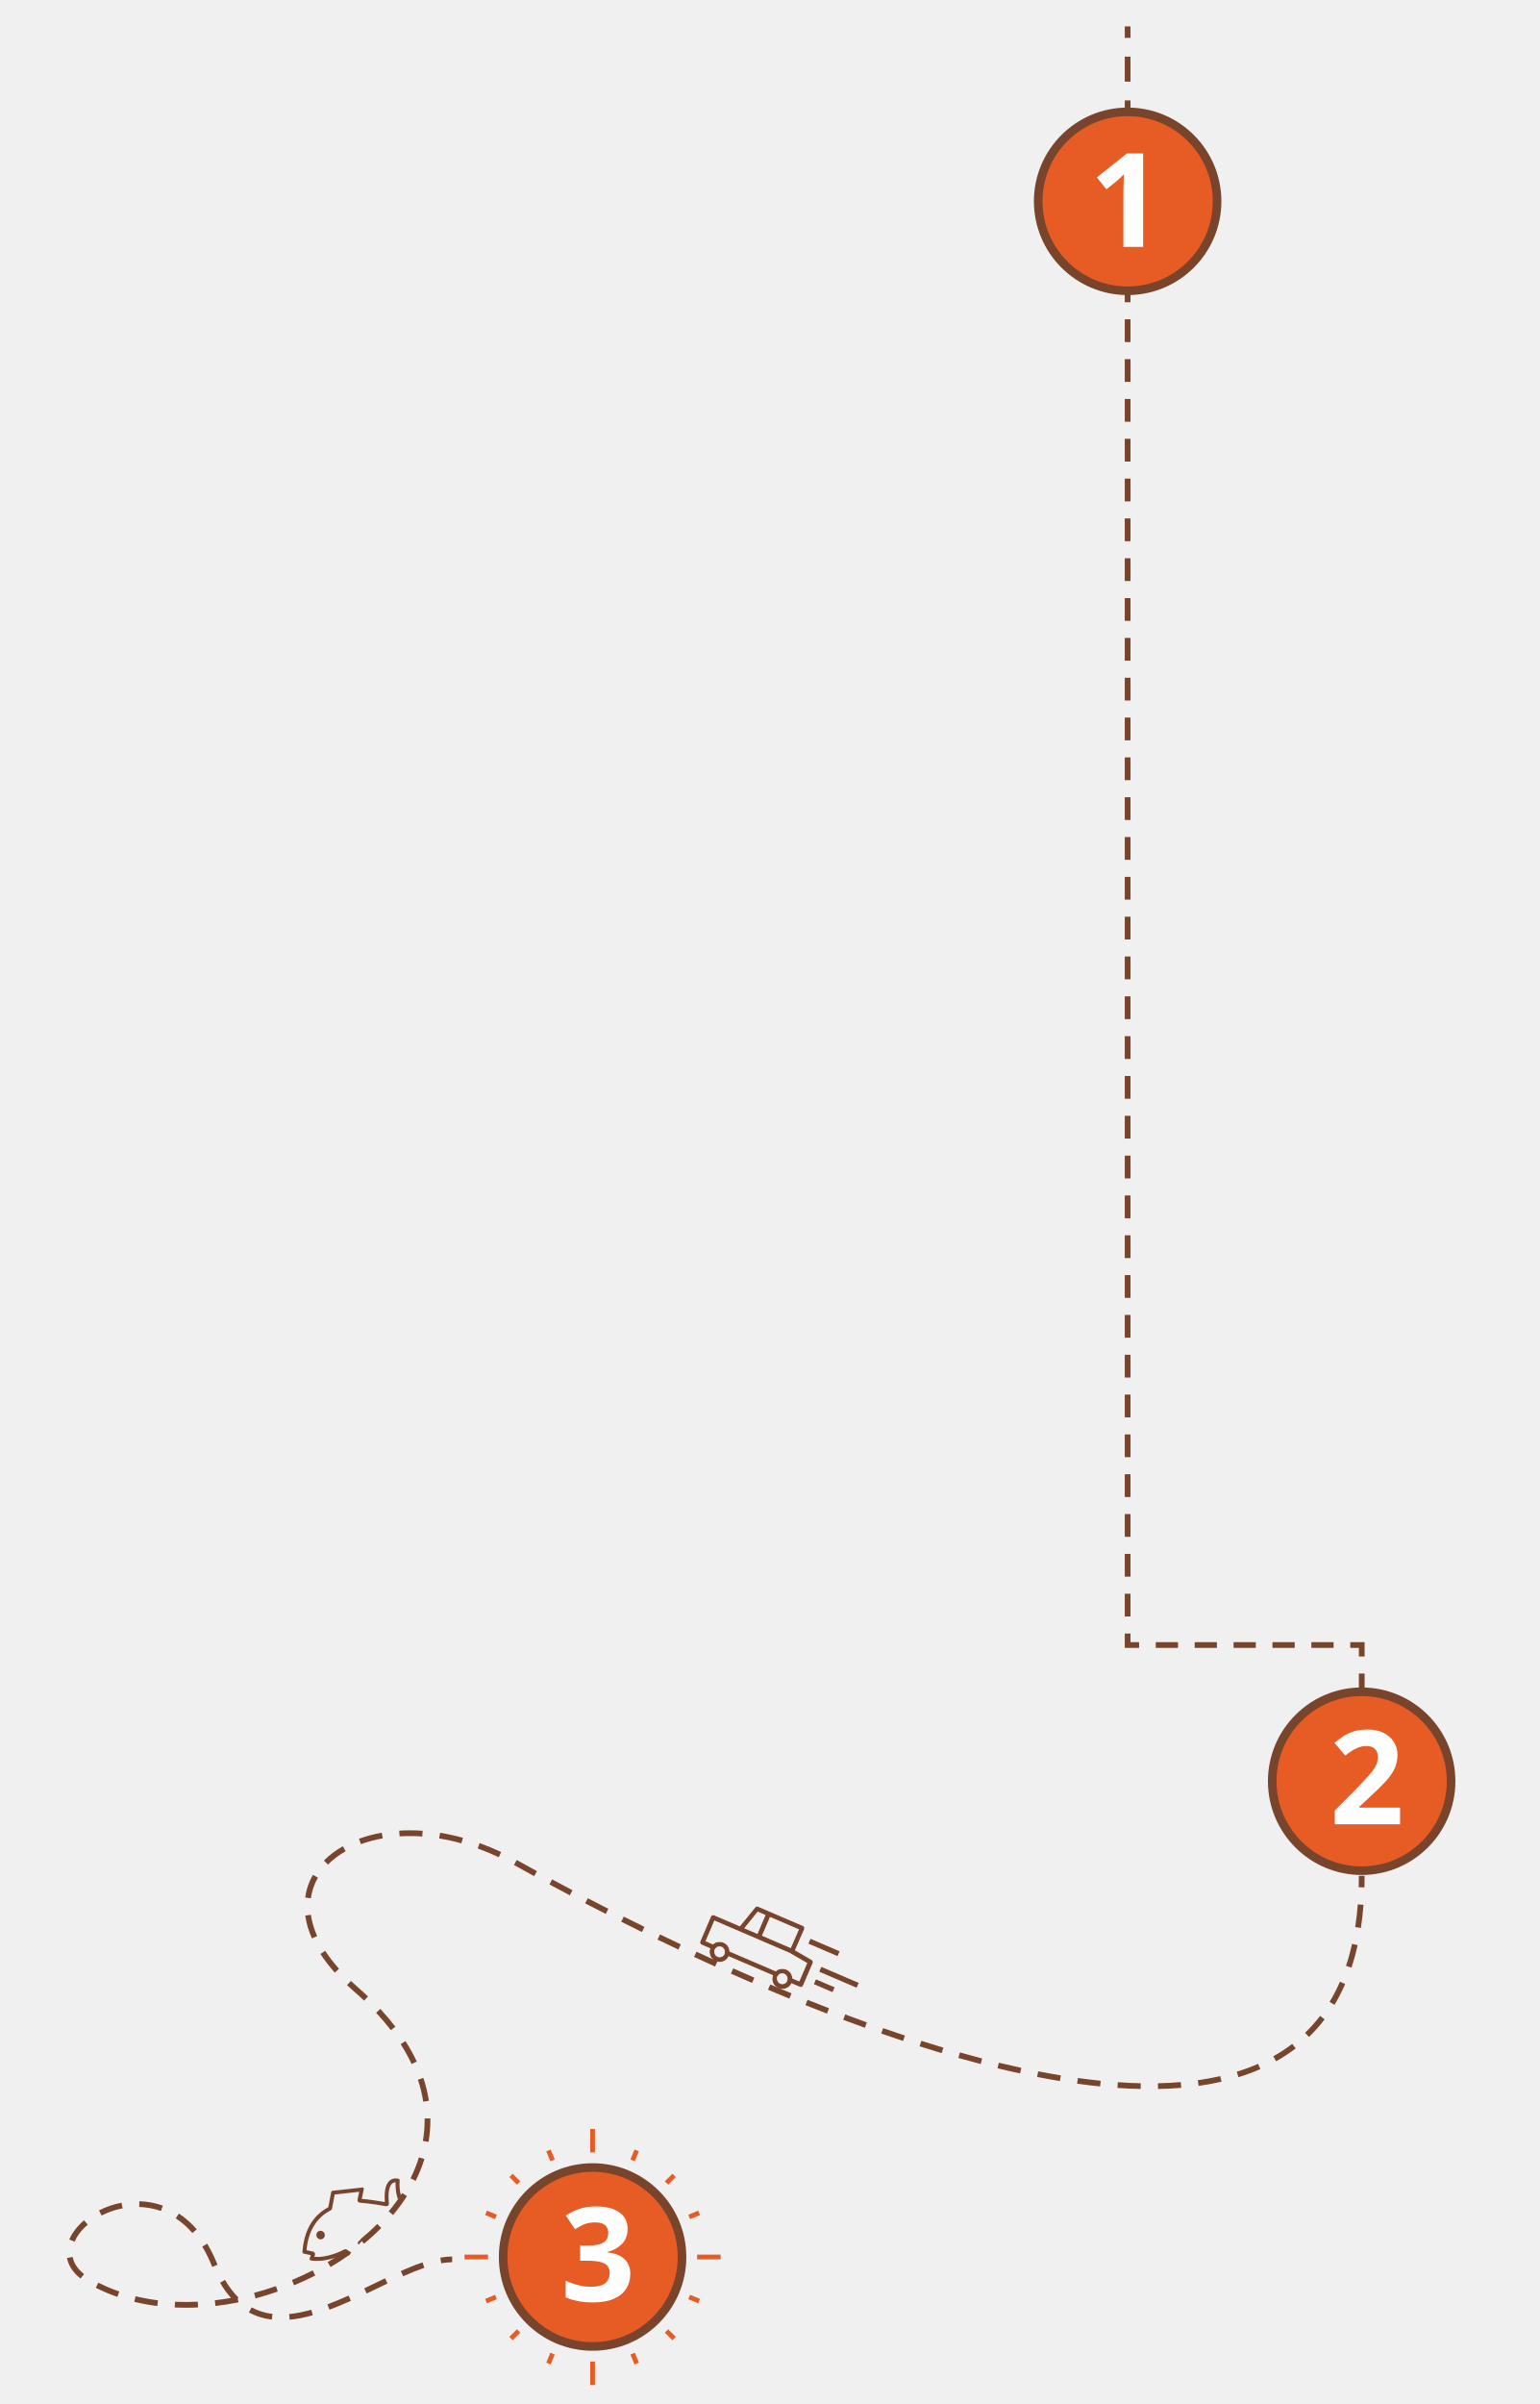
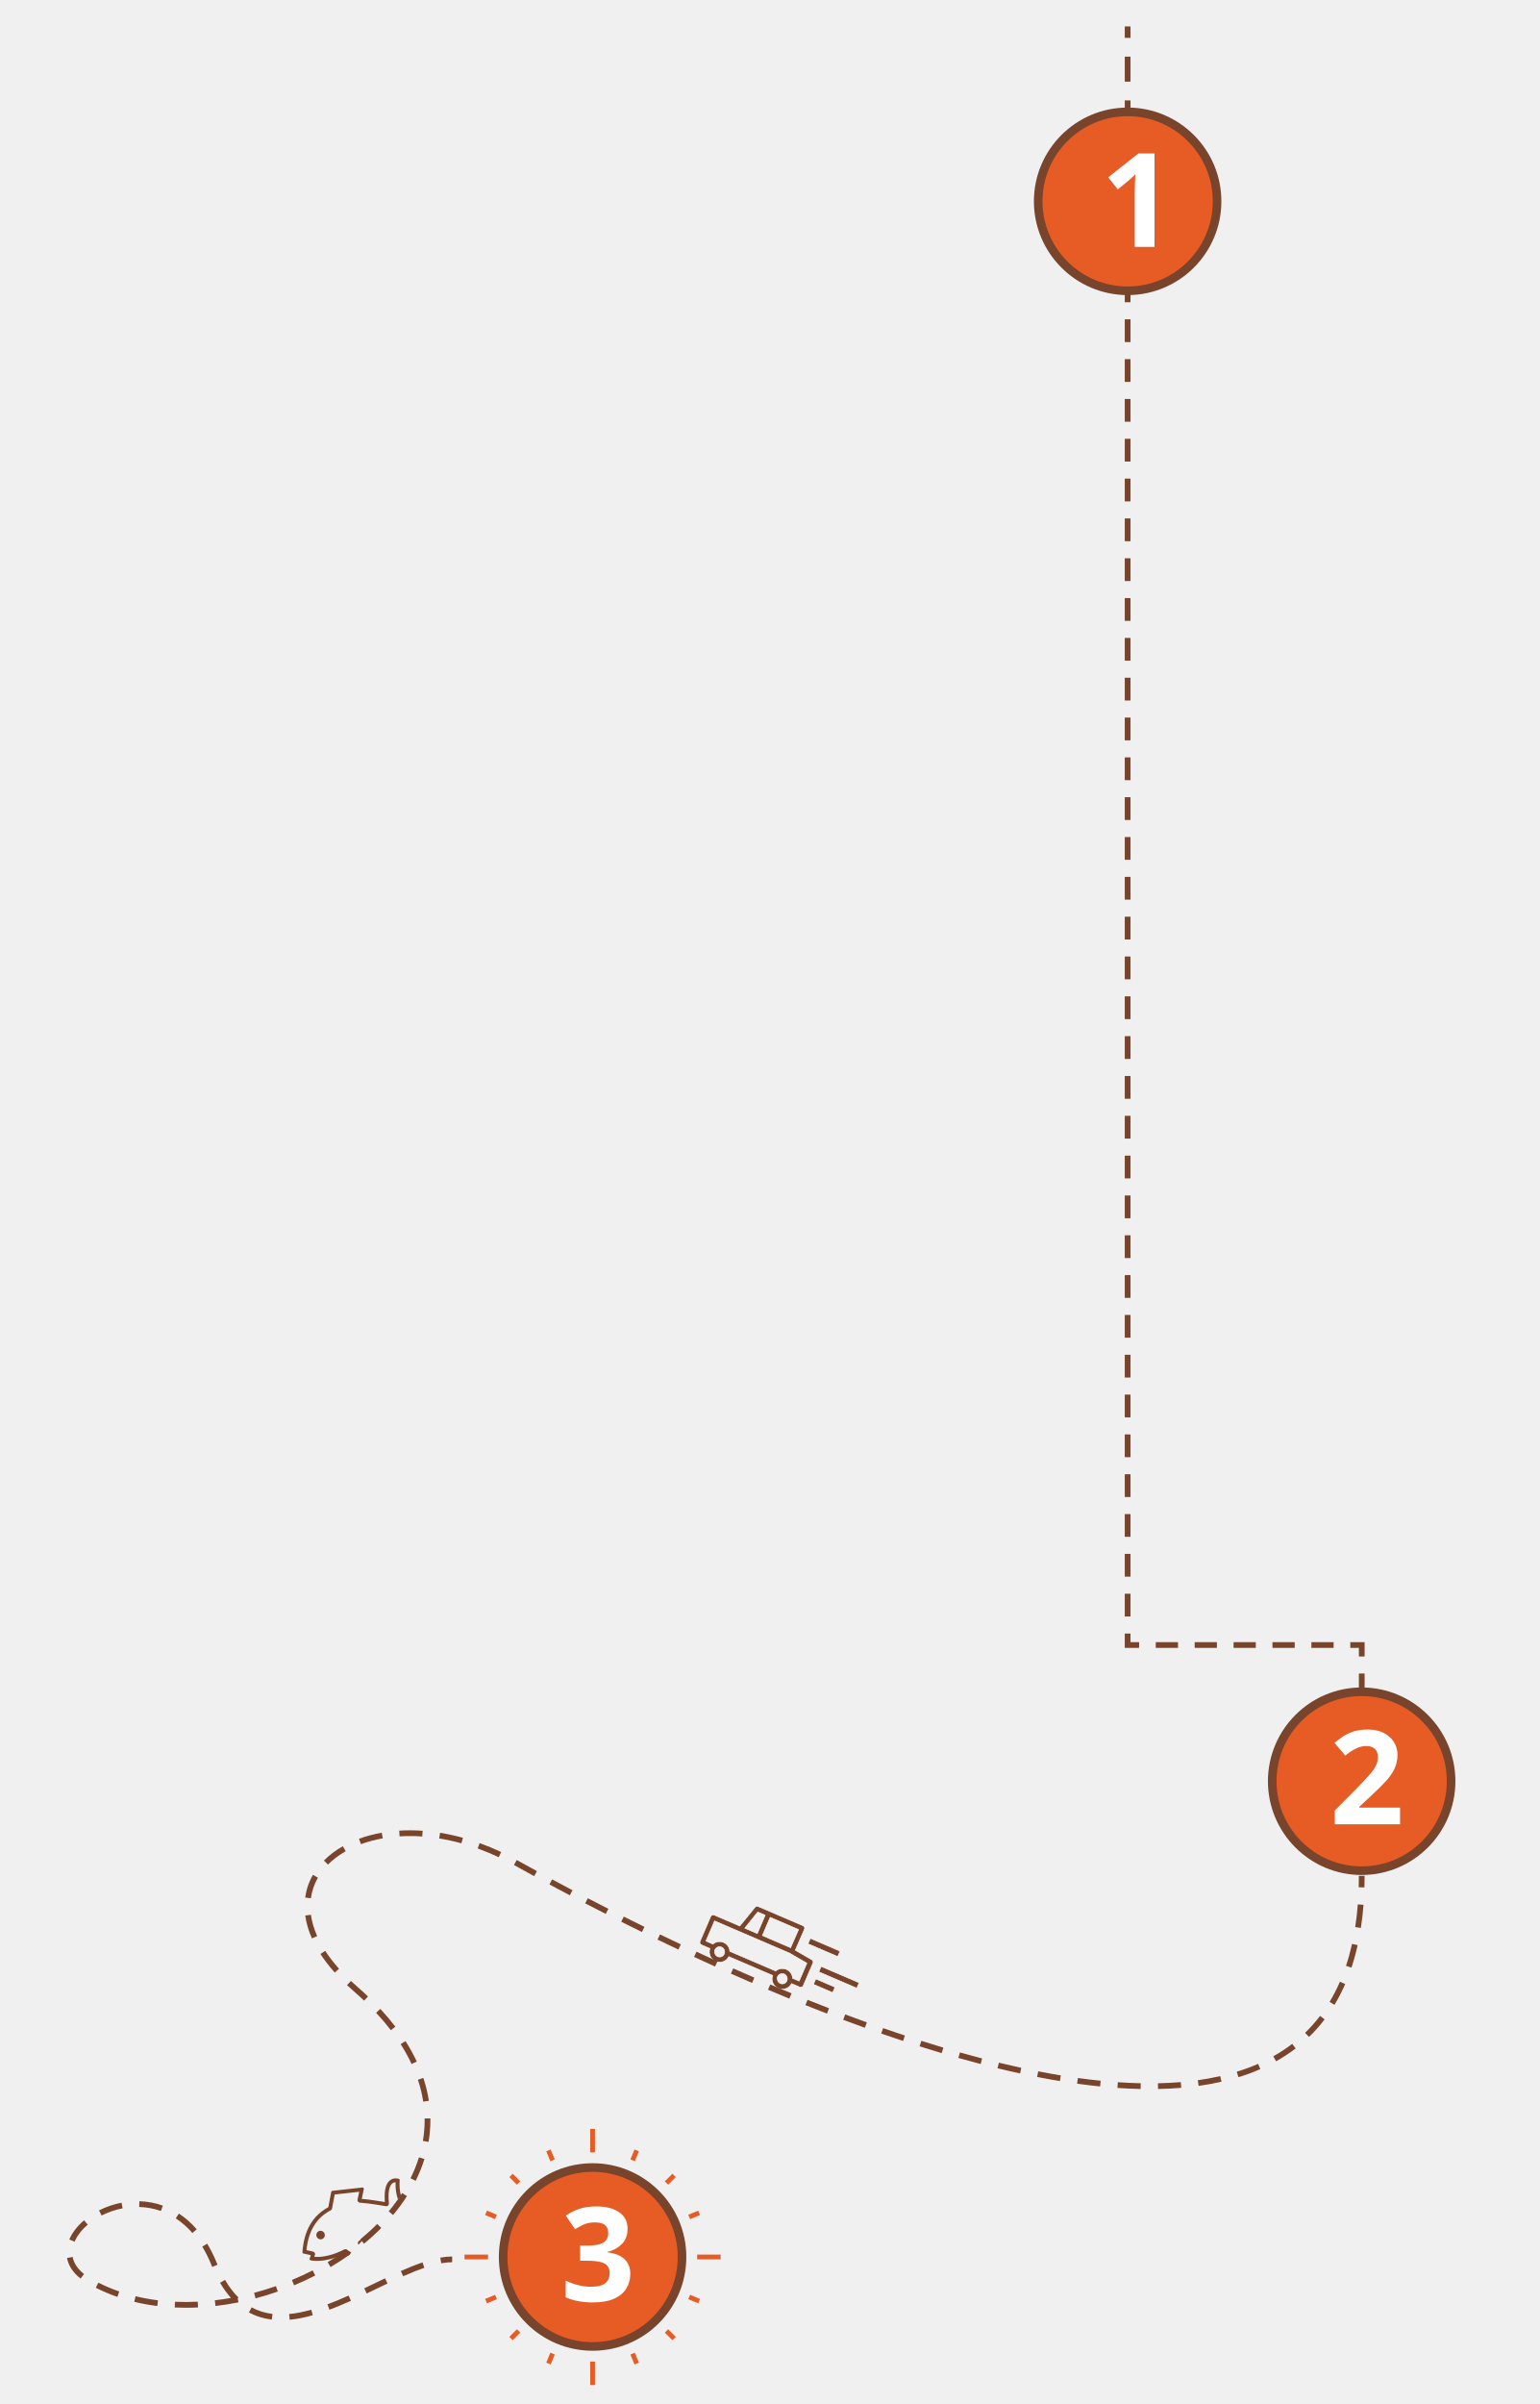
<svg xmlns="http://www.w3.org/2000/svg" version="1.1" id="Layer_1" x="0px" y="0px" width="271.233px" height="423.288px" viewBox="0 0 271.233 423.288" enable-background="new 0 0 271.233 423.288" xml:space="preserve">
  <defs id="defs133">
    <clipPath clipPathUnits="userSpaceOnUse" id="clipPath3407">
      <path d="m 123.386,217.231 c 0.407,-0.312 4.277,-10.663 4.277,-10.663 l 0,0 c 4.908,3.869 17.569,18.418 18.504,20.009 l 0,0 c 0.935,1.592 -1.635,6.889 -1.635,6.889 l 0,0 -10.087,0.49 c -0.701,0.511 -1.576,0.743 -2.546,0.743 l 0,0 c -6.554,0 -17.465,-10.59 -8.513,-17.468" id="path3409" />
    </clipPath>
    <clipPath clipPathUnits="userSpaceOnUse" id="clipPath3423">
      <path d="M 0,792 612,792 612,0 0,0 0,792 Z" id="path3425" />
    </clipPath>
    <clipPath clipPathUnits="userSpaceOnUse" id="clipPath3505">
      <path d="M 0,792 612,792 612,0 0,0 0,792 Z" id="path3507" />
    </clipPath>
    <clipPath clipPathUnits="userSpaceOnUse" id="clipPath3533">
      <path d="M 0,792 612,792 612,0 0,0 0,792 Z" id="path3535" />
    </clipPath>
    <clipPath clipPathUnits="userSpaceOnUse" id="clipPath3407-4">
      <path d="m 123.386,217.231 c 0.407,-0.312 4.277,-10.663 4.277,-10.663 l 0,0 c 4.908,3.869 17.569,18.418 18.504,20.009 l 0,0 c 0.935,1.592 -1.635,6.889 -1.635,6.889 l 0,0 -10.087,0.49 c -0.701,0.511 -1.576,0.743 -2.546,0.743 l 0,0 c -6.554,0 -17.465,-10.59 -8.513,-17.468" id="path3409-5" />
    </clipPath>
    <clipPath clipPathUnits="userSpaceOnUse" id="clipPath3423-4">
      <path d="M 0,792 612,792 612,0 0,0 0,792 Z" id="path3425-3" />
    </clipPath>
    <clipPath clipPathUnits="userSpaceOnUse" id="clipPath3505-0">
      <path d="M 0,792 612,792 612,0 0,0 0,792 Z" id="path3507-6" />
    </clipPath>
    <clipPath clipPathUnits="userSpaceOnUse" id="clipPath3533-4">
      <path d="M 0,792 612,792 612,0 0,0 0,792 Z" id="path3535-7" />
    </clipPath>
  </defs>
  <g id="g3965" transform="matrix(0.8075097,0,0,0.8075097,118.1393,277.4787)">
    <g id="g3403" transform="matrix(1.25,0,0,-1.25,-240.499,416.9552)">
      <g clip-path="url(#clipPath3407-4)" id="g3405">
        <g transform="translate(130.9361,219.2369)" id="g3411">
          <path id="path3413" style="fill:#78442c;fill-opacity:1;fill-rule:nonzero;stroke:none" d="M 0,0 C 0.354,0.196 0.808,0.06 1.008,-0.301 1.209,-0.666 1.082,-1.118 0.727,-1.314 0.37,-1.511 -0.08,-1.375 -0.281,-1.013 -0.48,-0.653 -0.356,-0.197 0,0" />
        </g>
        <g transform="translate(128.8433,215.949)" id="g3415">
          <path id="path3417" style="fill:#78442c;fill-opacity:1;fill-rule:nonzero;stroke:none" d="m 0,0 c 0.303,3.229 1.654,5.529 4.022,6.838 l 0.202,0.109 c 0.11,0.057 0.209,0.179 0.232,0.314 L 4.912,9.707 9.198,10.184 8.905,8.819 C 8.876,8.694 8.907,8.559 8.985,8.458 9.064,8.353 9.182,8.29 9.315,8.281 c 1.731,-0.105 4.513,-0.61 4.54,-0.613 0.14,-0.027 0.282,0.016 0.384,0.109 0.103,0.095 0.155,0.235 0.141,0.375 -0.272,2.61 0.333,3.36 0.719,3.573 0.153,0.085 0.313,0.11 0.446,0.113 C 15.423,8.643 16.996,6.625 17.846,5.774 17.308,5.558 16.815,5.514 16.373,5.645 15.584,5.879 15.19,6.607 15.186,6.617 15.115,6.75 14.978,6.841 14.828,6.853 14.676,6.866 14.527,6.799 14.436,6.68 12.893,4.637 11.163,2.981 9.15,1.614 9.042,1.538 8.969,1.416 8.957,1.282 8.946,1.149 8.995,1.015 9.093,0.922 L 10.655,-0.581 10.653,-0.584 9.682,-1.624 7.025,0.091 C 6.892,0.177 6.723,0.187 6.581,0.116 L 6.475,0.064 C 6.359,0.004 6.234,-0.057 6.124,-0.109 3.863,-1.178 2.152,-1.231 1.36,-1.174 l 0.113,0.339 c 0.04,0.12 0.029,0.25 -0.034,0.361 -0.062,0.112 -0.168,0.188 -0.291,0.217 L 0,0 Z m -0.709,-0.342 c -0.007,-0.119 0.071,-0.224 0.186,-0.25 L 0.747,-0.873 0.546,-1.469 C 0.525,-1.536 0.53,-1.605 0.561,-1.662 0.594,-1.721 0.646,-1.761 0.712,-1.778 0.806,-1.801 3.051,-2.327 6.416,-0.734 l 0.082,0.039 c 0.054,0.025 0.111,0.051 0.167,0.079 l 0.107,0.055 2.849,-1.84 c 0.078,-0.047 0.171,-0.05 0.248,-0.007 l 0.023,0.013 c 0.013,0.009 0.025,0.02 0.036,0.032 l 1.526,1.63 c 0.089,0.096 0.085,0.242 -0.01,0.332 l -1.67,1.608 0.205,0.146 c 1.713,1.223 3.273,2.716 4.637,4.436 l 0.154,0.196 0.165,-0.187 c 0.243,-0.272 0.653,-0.635 1.23,-0.81 0.746,-0.226 1.571,-0.093 2.449,0.393 l 0.14,0.08 c 0.067,0.039 0.11,0.11 0.115,0.189 0.004,0.081 -0.031,0.158 -0.095,0.205 -0.117,0.088 -2.862,2.211 -2.52,6.341 0.01,0.105 -0.054,0.204 -0.153,0.238 -0.165,0.054 -0.748,0.207 -1.331,-0.115 -0.863,-0.477 -1.238,-1.711 -1.116,-3.666 l 0.017,-0.262 -0.26,0.044 C 12.431,8.6 11.021,8.819 9.869,8.921 L 9.634,8.943 10,10.641 c 0.016,0.073 -0.005,0.153 -0.055,0.208 -0.052,0.057 -0.128,0.085 -0.204,0.077 L 4.51,10.346 C 4.408,10.336 4.325,10.256 4.306,10.152 L 3.829,7.589 3.78,7.477 3.694,7.429 C 1.018,5.95 -0.464,3.334 -0.709,-0.342" />
        </g>
      </g>
    </g>
    <g id="g3419" transform="matrix(1.25,0,0,-1.25,-240.499,416.9552)">
      <g clip-path="url(#clipPath3423-4)" id="g3421">
        <g transform="translate(194.3657,214.7571)" id="g3427">
          <path id="path3429" style="fill:#e75c24;fill-opacity:1;fill-rule:nonzero;stroke:none" d="m 0,0 c 0,-8.619 -6.987,-15.606 -15.606,-15.606 -8.619,0 -15.605,6.987 -15.605,15.606 0,8.619 6.986,15.606 15.605,15.606 C -6.987,15.606 0,8.619 0,0" />
        </g>
        <path id="path3431" style="fill:#78442c;fill-opacity:1;fill-rule:nonzero;stroke:none" d="m 272.625,555.738 -1,0 0,2 1,0 0,-2 z" />
        <path id="path3433" style="fill:#78442c;fill-opacity:1;fill-rule:nonzero;stroke:none" d="m 272.625,548.791 -1,0 0,3.97 1,0 0,-3.97 z m 0,-6.947 -1,0 0,3.97 1,0 0,-3.97 z m 0,-6.947 -1,0 0,3.97 1,0 0,-3.97 z m 0,-6.947 -1,0 0,3.97 1,0 0,-3.97 z m 0,-6.948 -1,0 0,3.97 1,0 0,-3.97 z m 0,-6.946 -1,0 0,3.97 1,0 0,-3.97 z m 0,-6.948 -1,0 0,3.97 1,0 0,-3.97 z m 0,-6.947 -1,0 0,3.97 1,0 0,-3.97 z m 0,-6.947 -1,0 0,3.97 1,0 0,-3.97 z m 0,-6.947 -1,0 0,3.97 1,0 0,-3.97 z m 0,-6.947 -1,0 0,3.97 1,0 0,-3.97 z m 0,-6.947 -1,0 0,3.97 1,0 0,-3.97 z m 0,-6.947 -1,0 0,3.97 1,0 0,-3.97 z m 0,-6.947 -1,0 0,3.97 1,0 0,-3.97 z m 0,-6.947 -1,0 0,3.97 1,0 0,-3.97 z m 0,-6.948 -1,0 0,3.97 1,0 0,-3.97 z m 0,-6.946 -1,0 0,3.97 1,0 0,-3.97 z m 0,-6.948 -1,0 0,3.97 1,0 0,-3.97 z m 0,-6.947 -1,0 0,3.97 1,0 0,-3.97 z m 0,-6.947 -1,0 0,3.97 1,0 0,-3.97 z m 0,-6.947 -1,0 0,3.97 1,0 0,-3.97 z m 0,-6.947 -1,0 0,3.97 1,0 0,-3.97 z m 0,-6.947 -1,0 0,3.97 1,0 0,-3.97 z m 0,-6.947 -1,0 0,3.97 1,0 0,-3.97 z m 0,-6.947 -1,0 0,3.97 1,0 0,-3.97 z m 0,-6.948 -1,0 0,3.97 1,0 0,-3.97 z m 0,-6.946 -1,0 0,3.97 1,0 0,-3.97 z m 0,-6.947 -1,0 0,3.97 1,0 0,-3.97 z m 0,-6.948 -1,0 0,3.97 1,0 0,-3.97 z m 0,-6.947 -1,0 0,3.97 1,0 0,-3.97 z m 0,-6.947 -1,0 0,3.97 1,0 0,-3.97 z m 0,-6.946 -1,0 0,3.97 1,0 0,-3.97 z m 0,-6.948 -1,0 0,3.97 1,0 0,-3.97 z" />
        <g transform="translate(274.1245,321.0068)" id="g3435">
          <path id="path3437" style="fill:#78442c;fill-opacity:1;fill-rule:nonzero;stroke:none" d="m 0,0 -2.5,0 0,2.5 1,0 L -1.5,1 0,1 0,0 Z" />
        </g>
        <path id="path3439" style="fill:#78442c;fill-opacity:1;fill-rule:nonzero;stroke:none" d="m 280.913,321.007 -3.879,0 0,1 3.879,0 0,-1 z m 6.788,0 -3.879,0 0,1 3.879,0 0,-1 z m 6.787,0 -3.879,0 0,1 3.879,0 0,-1 z m 6.788,0 -3.879,0 0,1 3.879,0 0,-1 z m 6.788,0 -3.879,0 0,1 3.879,0 0,-1 z" />
        <g transform="translate(313.4736,319.5068)" id="g3441">
          <path id="path3443" style="fill:#78442c;fill-opacity:1;fill-rule:nonzero;stroke:none" d="m 0,0 -1,0 0,1.5 -1.5,0 0,1 L 0,2.5 0,0 Z" />
        </g>
        <path id="path3445" style="fill:#78442c;fill-opacity:1;fill-rule:nonzero;stroke:none" d="m 313.474,312.566 -1,0 0,3.966 1,0 0,-3.966 z" />
        <path id="path3447" style="fill:#78442c;fill-opacity:1;fill-rule:nonzero;stroke:none" d="m 313.474,307.593 -1,0 0,2 1,0 0,-2 z" />
        <g transform="translate(328.5647,297.7466)" id="g3449">
          <path id="path3451" style="fill:#e75c24;fill-opacity:1;fill-rule:nonzero;stroke:none" d="m 0,0 c 0,-8.619 -6.987,-15.606 -15.606,-15.606 -8.619,0 -15.605,6.987 -15.605,15.606 0,8.619 6.986,15.606 15.605,15.606 C -6.987,15.606 0,8.619 0,0" />
        </g>
        <g transform="translate(287.73,573.3435)" id="g3453">
          <path id="path3455" style="fill:#e75c24;fill-opacity:1;fill-rule:nonzero;stroke:none" d="m 0,0 c 0,-8.619 -6.987,-15.606 -15.606,-15.606 -8.619,0 -15.605,6.987 -15.605,15.606 0,8.619 6.986,15.606 15.605,15.606 C -6.987,15.606 0,8.619 0,0" />
        </g>
        <g transform="translate(312.9587,312.6025)" id="g3457">
          <path id="path3459" style="fill:#78442c;fill-opacity:1;fill-rule:nonzero;stroke:none" d="m 0,0 c -8.191,0 -14.855,-6.665 -14.855,-14.856 0,-8.192 6.664,-14.856 14.855,-14.856 8.191,0 14.856,6.664 14.856,14.856 C 14.856,-6.665 8.191,0 0,0 m 0,-31.212 c -9.019,0 -16.355,7.337 -16.355,16.356 0,9.018 7.336,16.356 16.355,16.356 9.019,0 16.356,-7.338 16.356,-16.356 0,-9.019 -7.337,-16.356 -16.356,-16.356" />
        </g>
        <g transform="translate(198.5332,269.8671)" id="g3461">
          <path id="path3463" style="fill:#78442c;fill-opacity:1;fill-rule:nonzero;stroke:none" d="M 0,0 1.509,3.515 5.842,1.655 9.02,0.29 14.678,-2.138 c 0.013,-0.035 0.037,-0.045 0.062,-0.055 l 2.878,-1.664 -1.344,-3.129 -1.155,0.496 c -0.027,0.667 -0.426,1.266 -1.076,1.545 -0.626,0.269 -1.359,0.156 -1.861,-0.284 L 4.165,-1.788 C 4.138,-1.121 3.739,-0.522 3.089,-0.243 2.463,0.026 1.73,-0.087 1.228,-0.527 L 0.024,-0.01 0,0 Z m 1.516,-1.649 c 0.021,0.048 0.031,0.072 0.052,0.121 0.144,0.337 0.461,0.543 0.802,0.539 0.117,0.007 0.247,-0.021 0.368,-0.072 0.12,-0.052 0.23,-0.128 0.306,-0.217 C 3.271,-1.547 3.35,-1.894 3.205,-2.231 3.184,-2.279 3.174,-2.303 3.153,-2.352 2.94,-2.716 2.468,-2.884 2.059,-2.709 1.65,-2.533 1.447,-2.075 1.516,-1.649 m 10.93,-4.692 c 0.021,0.048 0.031,0.073 0.052,0.121 0.144,0.337 0.461,0.543 0.802,0.539 0.116,0.007 0.247,-0.021 0.368,-0.072 0.12,-0.052 0.23,-0.128 0.306,-0.217 0.226,-0.269 0.305,-0.616 0.161,-0.953 -0.021,-0.048 -0.031,-0.072 -0.052,-0.12 -0.213,-0.365 -0.685,-0.533 -1.094,-0.358 -0.409,0.176 -0.588,0.623 -0.543,1.06 M 16.173,2.01 14.785,-1.158 9.85,0.961 11.214,4.139 16.173,2.01 Z M 9.047,5.069 10.347,4.511 8.973,1.309 6.782,2.249 9.047,5.069 Z M 0.852,4.31 -1.018,-0.048 c -0.104,-0.24 0.006,-0.516 0.247,-0.619 l 1.469,-0.63 c -0.3,-0.898 0.133,-1.882 0.999,-2.254 0.867,-0.372 1.879,-0.008 2.299,0.838 L 11.652,-6 c -0.324,-0.887 0.108,-1.871 0.975,-2.243 0.891,-0.383 1.903,-0.019 2.323,0.827 l 1.42,-0.609 c 0.241,-0.104 0.516,0.006 0.62,0.247 l 1.694,3.948 c 0.083,0.193 -0.003,0.458 -0.209,0.575 l -2.878,1.663 1.594,3.649 c 0.052,0.121 0.056,0.262 0.014,0.365 -0.065,0.113 -0.14,0.203 -0.261,0.255 L 9.12,6.035 C 8.927,6.118 8.707,6.07 8.576,5.898 L 5.915,2.621 1.461,4.533 C 1.245,4.626 0.98,4.54 0.852,4.31" />
        </g>
        <g transform="translate(198.5332,269.8671)" id="g3465">
          <path id="path3467" style="fill:none;stroke:#ffffff;stroke-width:0.1;stroke-linecap:butt;stroke-linejoin:miter;stroke-miterlimit:10;stroke-dasharray:none;stroke-opacity:1" d="M 0,0 1.509,3.515 5.842,1.655 9.02,0.29 14.678,-2.138 c 0.013,-0.035 0.037,-0.045 0.062,-0.055 l 2.878,-1.664 -1.344,-3.129 -1.155,0.496 c -0.027,0.667 -0.426,1.266 -1.076,1.545 -0.626,0.269 -1.359,0.156 -1.861,-0.284 L 4.165,-1.788 C 4.138,-1.121 3.739,-0.522 3.089,-0.243 2.463,0.026 1.73,-0.087 1.228,-0.527 L 0.024,-0.01 0,0 Z m 1.516,-1.649 c 0.021,0.048 0.031,0.072 0.052,0.121 0.144,0.337 0.461,0.543 0.802,0.539 0.117,0.007 0.247,-0.021 0.368,-0.072 0.12,-0.052 0.23,-0.128 0.306,-0.217 C 3.271,-1.547 3.35,-1.894 3.205,-2.231 3.184,-2.279 3.174,-2.303 3.153,-2.352 2.94,-2.716 2.468,-2.884 2.059,-2.709 1.65,-2.533 1.447,-2.075 1.516,-1.649 Z m 10.93,-4.692 c 0.021,0.048 0.031,0.073 0.052,0.121 0.144,0.337 0.461,0.543 0.802,0.539 0.116,0.007 0.247,-0.021 0.368,-0.072 0.12,-0.052 0.23,-0.128 0.306,-0.217 0.226,-0.269 0.305,-0.616 0.161,-0.953 -0.021,-0.048 -0.031,-0.072 -0.052,-0.12 -0.213,-0.365 -0.685,-0.533 -1.094,-0.358 -0.409,0.176 -0.588,0.623 -0.543,1.06 z M 16.173,2.01 14.785,-1.158 9.85,0.961 11.214,4.139 16.173,2.01 Z M 9.047,5.069 10.347,4.511 8.973,1.309 6.782,2.249 9.047,5.069 Z M 0.852,4.31 -1.018,-0.048 c -0.104,-0.24 0.006,-0.516 0.247,-0.619 l 1.469,-0.63 c -0.3,-0.898 0.133,-1.882 0.999,-2.254 0.867,-0.372 1.879,-0.008 2.299,0.838 L 11.652,-6 c -0.324,-0.887 0.108,-1.871 0.975,-2.243 0.891,-0.383 1.903,-0.019 2.323,0.827 l 1.42,-0.609 c 0.241,-0.104 0.516,0.006 0.62,0.247 l 1.694,3.948 c 0.083,0.193 -0.003,0.458 -0.209,0.575 l -2.878,1.663 1.594,3.649 c 0.052,0.121 0.056,0.262 0.014,0.365 -0.065,0.113 -0.14,0.203 -0.261,0.255 L 9.12,6.035 C 8.927,6.118 8.707,6.07 8.576,5.898 L 5.915,2.621 1.461,4.533 C 1.245,4.626 0.98,4.54 0.852,4.31 Z" />
        </g>
        <g transform="translate(220.6563,260.8724)" id="g3469">
          <path id="path3471" style="fill:#78442c;fill-opacity:1;fill-rule:nonzero;stroke:none" d="M 0,0 -3.356,1.441 -2.948,2.392 0.408,0.951 0,0 Z" />
        </g>
        <g transform="translate(220.6563,260.8724)" id="g3473">
          <path id="path3475" style="fill:none;stroke:#ffffff;stroke-width:0.1;stroke-linecap:butt;stroke-linejoin:miter;stroke-miterlimit:10;stroke-dasharray:none;stroke-opacity:1" d="M 0,0 -3.356,1.441 -2.948,2.392 0.408,0.951 0,0 Z" />
        </g>
        <g transform="translate(224.8601,261.6467)" id="g3477">
          <path id="path3479" style="fill:#78442c;fill-opacity:1;fill-rule:nonzero;stroke:none" d="M 0,0 -6.625,2.844 -6.217,3.795 0.408,0.951 0,0 Z" />
        </g>
        <g transform="translate(224.8601,261.6467)" id="g3481">
          <path id="path3483" style="fill:none;stroke:#ffffff;stroke-width:0.1;stroke-linecap:butt;stroke-linejoin:miter;stroke-miterlimit:10;stroke-dasharray:none;stroke-opacity:1" d="M 0,0 -6.625,2.844 -6.217,3.795 0.408,0.951 0,0 Z" />
        </g>
        <g transform="translate(221.535,267.1591)" id="g3485">
          <path id="path3487" style="fill:#78442c;fill-opacity:1;fill-rule:nonzero;stroke:none" d="M 0,0 -5.187,2.227 -4.779,3.178 0.408,0.951 0,0 Z" />
        </g>
        <g transform="translate(221.535,267.1591)" id="g3489">
          <path id="path3491" style="fill:none;stroke:#ffffff;stroke-width:0.1;stroke-linecap:butt;stroke-linejoin:miter;stroke-miterlimit:10;stroke-dasharray:none;stroke-opacity:1" d="M 0,0 -5.187,2.227 -4.779,3.178 0.408,0.951 0,0 Z" />
        </g>
        <g transform="translate(272.1245,588.1992)" id="g3493">
          <path id="path3495" style="fill:#78442c;fill-opacity:1;fill-rule:nonzero;stroke:none" d="m 0,0 c -8.191,0 -14.856,-6.664 -14.856,-14.855 0,-8.192 6.665,-14.856 14.856,-14.856 8.191,0 14.855,6.664 14.855,14.856 C 14.855,-6.664 8.191,0 0,0 m 0,-31.211 c -9.019,0 -16.356,7.337 -16.356,16.356 0,9.018 7.337,16.355 16.356,16.355 9.019,0 16.355,-7.337 16.355,-16.355 0,-9.019 -7.336,-16.356 -16.355,-16.356" />
        </g>
      </g>
    </g>
-     <text y="-289.791" x="91.259" id="text3497" style="font-variant:normal;font-weight:bold;font-stretch:normal;font-size:28.534px;font-family:Bitter;-inkscape-font-specification:Bitter-Bold;writing-mode:lr-tb;fill:#ffffff;fill-opacity:1;fill-rule:nonzero;stroke:none">
-       <tspan id="tspan3499" y="-289.791" x="91.259">1</tspan>
+     <text y="-289.791" x="93.735" id="text3497" style="font-variant:normal;font-weight:bold;font-stretch:normal;font-size:28.534px;font-family:Bitter;-inkscape-font-specification:Bitter-Bold;writing-mode:lr-tb;fill:#ffffff;fill-opacity:1;fill-rule:nonzero;stroke:none">
+       <tspan id="tspan3499" y="-289.791" x="93.735">1</tspan>
    </text>
    <g id="g3501" transform="matrix(1.25,0,0,-1.25,-240.499,416.9552)">
      <g clip-path="url(#clipPath3505-0)" id="g3503">
        <g transform="translate(313.4443,279.2256)" id="g3509">
          <path id="path3511" style="fill:#78442c;fill-opacity:1;fill-rule:nonzero;stroke:none" d="m 0,0 -1,0.029 c 0.02,0.651 0.029,1.313 0.029,1.986 l 1,0 C 0.029,1.332 0.02,0.66 0,0" />
        </g>
        <g transform="translate(149.04,288.1074)" id="g3513">
          <path id="path3515" style="fill:#78442c;fill-opacity:1;fill-rule:nonzero;stroke:none" d="m 0,0 c -0.726,0.052 -1.425,0.086 -2.166,0.076 -0.607,0 -1.204,-0.018 -1.79,-0.055 L -4.019,1.02 c 0.621,0.038 1.256,0.058 1.893,0.056 0.721,0 1.459,-0.026 2.196,-0.078 L 0,0 Z M 6.831,-1.191 C 5.536,-0.834 4.232,-0.549 2.953,-0.343 L 3.112,0.644 C 4.427,0.433 5.767,0.14 7.096,-0.227 L 6.831,-1.191 Z m -17.525,-0.148 -0.346,0.938 c 1.238,0.457 2.574,0.813 3.969,1.06 l 0.175,-0.984 c -1.337,-0.237 -2.615,-0.578 -3.798,-1.014 m 24.04,-2.275 c -1.207,0.566 -2.443,1.078 -3.675,1.521 l 0.339,0.942 c 1.261,-0.454 2.526,-0.979 3.761,-1.559 l -0.425,-0.904 z m -29.798,-1.287 -0.71,0.703 c 0.935,0.944 2.049,1.786 3.309,2.5 l 0.494,-0.869 c -1.182,-0.67 -2.222,-1.455 -3.093,-2.334 m 35.983,-2.02 c -1.184,0.646 -2.323,1.275 -3.415,1.884 l -0.114,0.064 0.486,0.873 0.117,-0.065 c 1.087,-0.606 2.225,-1.233 3.406,-1.879 l -0.48,-0.877 z m 6.22,-3.339 c -1.221,0.644 -2.409,1.277 -3.561,1.897 l 0.475,0.881 c 1.149,-0.621 2.334,-1.251 3.552,-1.893 l -0.466,-0.885 z m -45.188,-0.525 -0.992,0.135 c 0.191,1.395 0.647,2.728 1.356,3.962 l 0.867,-0.499 c -0.645,-1.121 -1.059,-2.332 -1.231,-3.598 m 51.455,-2.721 c -1.221,0.621 -2.417,1.237 -3.586,1.843 l 0.46,0.889 c 1.167,-0.606 2.361,-1.22 3.58,-1.841 l -0.454,-0.891 z m 131.763,-2.447 -0.988,0.152 c 0.195,1.27 0.349,2.601 0.454,3.957 l 0.996,-0.078 c -0.106,-1.38 -0.263,-2.736 -0.462,-4.031 m -125.449,-0.71 c -1.225,0.601 -2.429,1.199 -3.614,1.792 l 0.449,0.894 c 1.181,-0.592 2.384,-1.189 3.605,-1.788 l -0.44,-0.898 z m -57.584,-1.115 c -0.597,1.339 -0.989,2.679 -1.167,3.985 l 0.991,0.135 c 0.165,-1.212 0.532,-2.461 1.089,-3.714 l -0.913,-0.406 z m 63.943,-1.947 c -1.229,0.58 -2.442,1.16 -3.64,1.739 l 0.435,0.9 c 1.195,-0.577 2.406,-1.156 3.632,-1.734 l -0.427,-0.905 z m 6.406,-2.962 c -1.234,0.557 -2.457,1.118 -3.667,1.68 l 0.421,0.906 c 1.207,-0.56 2.427,-1.119 3.658,-1.676 l -0.412,-0.91 z m 111.042,-0.189 -0.95,0.316 c 0.405,1.215 0.759,2.503 1.054,3.827 l 0.977,-0.217 c -0.303,-1.358 -0.666,-2.678 -1.081,-3.926 m -177.408,-0.863 c -0.959,1.074 -1.8,2.166 -2.5,3.247 l 0.839,0.543 c 0.673,-1.037 1.482,-2.089 2.407,-3.124 l -0.746,-0.666 z m 72.819,-1.804 c -1.24,0.536 -2.472,1.075 -3.694,1.618 l 0.406,0.914 c 1.219,-0.541 2.447,-1.08 3.685,-1.614 l -0.397,-0.918 z m 6.506,-2.741 c -1.248,0.512 -2.49,1.029 -3.724,1.551 l 0.39,0.921 c 1.231,-0.521 2.468,-1.037 3.713,-1.546 l -0.379,-0.926 z m -74.208,-0.348 c -0.579,0.552 -1.184,1.104 -1.817,1.654 -0.402,0.35 -0.789,0.7 -1.16,1.049 l 0.685,0.729 c 0.362,-0.34 0.739,-0.682 1.132,-1.023 0.644,-0.561 1.26,-1.123 1.85,-1.684 l -0.69,-0.725 z m 169.331,-0.734 -0.856,0.515 c 0.664,1.102 1.272,2.285 1.806,3.516 l 0.918,-0.398 c -0.553,-1.272 -1.181,-2.495 -1.868,-3.633 m -88.558,-1.531 c -1.258,0.486 -2.512,0.979 -3.761,1.479 l 0.371,0.928 c 1.246,-0.498 2.496,-0.989 3.75,-1.474 l -0.36,-0.933 z m 6.616,-2.47 c -1.264,0.455 -2.526,0.92 -3.786,1.392 l 0.351,0.936 c 1.256,-0.471 2.514,-0.934 3.774,-1.387 l -0.339,-0.941 z m -82.718,-0.421 c -0.776,1.014 -1.641,2.034 -2.569,3.033 l 0.732,0.682 c 0.95,-1.023 1.836,-2.069 2.631,-3.108 l -0.794,-0.607 z m 160.217,-1.179 -0.694,0.721 c 0.94,0.907 1.823,1.898 2.621,2.946 l 0.795,-0.605 c -0.829,-1.089 -1.745,-2.118 -2.722,-3.062 M 83.9,-35.67 c -1.271,0.421 -2.543,0.853 -3.813,1.294 l 0.329,0.945 c 1.266,-0.441 2.533,-0.871 3.799,-1.29 L 83.9,-35.67 Z m 6.739,-2.119 c -1.284,0.383 -2.57,0.779 -3.858,1.187 l 0.302,0.954 c 1.283,-0.407 2.563,-0.801 3.842,-1.182 l -0.286,-0.959 z m 58.35,-1.426 -0.488,0.873 c 1.162,0.651 2.271,1.379 3.298,2.166 l 0.609,-0.793 c -1.065,-0.816 -2.215,-1.572 -3.419,-2.246 M -1.86,-39.686 c -0.54,1.157 -1.183,2.322 -1.912,3.462 l 0.842,0.539 c 0.753,-1.177 1.418,-2.381 1.976,-3.577 l -0.906,-0.424 z m 99.303,-0.004 c -1.294,0.336 -2.594,0.689 -3.896,1.057 l 0.271,0.963 c 1.297,-0.366 2.59,-0.718 3.877,-1.054 l -0.252,-0.966 z m 6.876,-1.645 c -1.305,0.281 -2.618,0.583 -3.939,0.903 l 0.236,0.973 c 1.312,-0.318 2.617,-0.618 3.914,-0.899 l -0.211,-0.977 z m 38.099,-0.656 -0.293,0.955 c 1.291,0.396 2.542,0.859 3.718,1.375 l 0.401,-0.916 c -1.211,-0.531 -2.498,-1.007 -3.826,-1.414 m -31.152,-0.673 c -1.315,0.217 -2.642,0.456 -3.979,0.718 l 0.192,0.98 c 1.327,-0.26 2.644,-0.497 3.949,-0.712 l -0.162,-0.986 z m 24.202,-0.843 -0.139,0.99 c 1.349,0.189 2.666,0.429 3.917,0.713 l 0.222,-0.974 c -1.278,-0.291 -2.624,-0.536 -4,-0.729 m -17.187,-0.096 c -1.295,0.13 -2.647,0.293 -4.016,0.483 l 0.137,0.99 c 1.357,-0.187 2.697,-0.349 3.979,-0.478 l -0.1,-0.995 z m 7.07,-0.443 c -1.324,0.028 -2.684,0.091 -4.046,0.186 l 0.069,0.998 c 1.346,-0.094 2.691,-0.156 3.998,-0.184 l -0.021,-1 z m 3.039,-0.002 -0.02,1 c 1.361,0.027 2.702,0.096 3.988,0.202 l 0.083,-0.996 c -1.306,-0.109 -2.67,-0.179 -4.051,-0.206 M 0.168,-46.256 c -0.194,1.271 -0.506,2.557 -0.928,3.822 l 0.948,0.317 c 0.44,-1.32 0.766,-2.661 0.969,-3.988 l -0.989,-0.151 z m 0.929,-7.016 -0.986,0.168 c 0.203,1.189 0.306,2.399 0.306,3.597 l -0.002,0.314 1,0.013 0.002,-0.327 c 0,-1.255 -0.108,-2.521 -0.32,-3.765 m -2.249,-6.795 -0.896,0.445 c 0.596,1.196 1.091,2.425 1.471,3.652 l 0.955,-0.297 c -0.396,-1.278 -0.911,-2.556 -1.53,-3.8 m -44.452,-5.262 c -1.208,0.429 -2.482,0.665 -3.788,0.702 l 0.028,1 c 1.41,-0.04 2.788,-0.296 4.094,-0.759 l -0.334,-0.943 z m 40.515,-0.7 -0.767,0.642 c 0.864,1.033 1.653,2.105 2.345,3.188 l 0.843,-0.539 c -0.716,-1.118 -1.53,-2.226 -2.421,-3.291 m -50.862,-0.088 -0.453,0.892 c 1.237,0.627 2.559,1.079 3.929,1.344 l 0.19,-0.982 c -1.279,-0.246 -2.513,-0.668 -3.666,-1.254 m 15.843,-3.055 c -0.879,1.013 -1.856,1.874 -2.905,2.558 l 0.546,0.838 c 1.127,-0.736 2.175,-1.658 3.114,-2.742 l -0.755,-0.654 z m -20.561,-1.515 -0.92,0.393 c 0.504,1.183 1.394,2.339 2.573,3.343 l 0.649,-0.762 c -1.063,-0.903 -1.859,-1.932 -2.302,-2.974 m 50.505,-0.346 -0.635,0.771 c 1.036,0.854 2.025,1.753 2.938,2.674 l 0.71,-0.703 c -0.936,-0.946 -1.95,-1.868 -3.013,-2.742 m -26.483,-4.052 -0.123,0.297 c -0.476,1.171 -1.02,2.262 -1.617,3.243 l 0.854,0.52 c 0.625,-1.027 1.193,-2.166 1.69,-3.387 l 0.117,-0.286 -0.921,-0.387 z m 20.649,-0.025 -0.51,0.861 c 1.154,0.683 2.277,1.413 3.34,2.171 l 0.581,-0.815 c -1.086,-0.774 -2.234,-1.52 -3.411,-2.217 m 12.665,-1.604 -0.406,0.914 c 1.443,0.641 2.679,1.135 3.781,1.51 l 0.322,-0.947 c -1.073,-0.366 -2.282,-0.848 -3.697,-1.477 m -56.299,-0.4 c -1.305,1.032 -2.098,2.236 -2.357,3.58 l 0.983,0.189 c 0.212,-1.101 0.882,-2.106 1.994,-2.984 l -0.62,-0.785 z m 37.273,-1.176 -0.384,0.924 c 1.223,0.509 2.44,1.072 3.617,1.676 l 0.456,-0.891 c -1.201,-0.614 -2.441,-1.19 -3.689,-1.709 m 12.664,-1.428 -0.43,0.903 3.632,1.742 0.43,-0.903 -3.632,-1.742 z m -43.502,-0.594 c -1.304,0.45 -2.573,0.985 -3.769,1.589 l 0.451,0.893 c 1.156,-0.585 2.382,-1.102 3.644,-1.536 l -0.326,-0.946 z m 24.106,-0.26 -0.256,0.967 c 1.28,0.338 2.562,0.733 3.812,1.169 l 0.33,-0.943 c -1.274,-0.446 -2.581,-0.848 -3.886,-1.193 m -6.989,-1.329 -0.115,0.994 c 0.927,0.106 1.87,0.245 2.814,0.412 -0.682,0.766 -1.32,1.653 -1.9,2.647 l 0.863,0.504 c 0.707,-1.209 1.499,-2.247 2.353,-3.083 l -0.138,-0.14 0.14,-0.697 c -1.344,-0.27 -2.695,-0.484 -4.017,-0.637 m -10.16,-0.001 c -1.371,0.172 -2.722,0.418 -4.015,0.731 l 0.236,0.973 c 1.256,-0.306 2.569,-0.545 3.903,-0.712 l -0.124,-0.992 z m 4.983,-0.304 c -0.649,0 -1.294,0.015 -1.936,0.045 l 0.046,0.998 c 1.314,-0.06 2.643,-0.055 3.976,0.009 l 0.049,-0.998 c -0.714,-0.036 -1.426,-0.053 -2.135,-0.054 m 25.064,-0.346 -0.35,0.938 c 1.106,0.414 2.314,0.914 3.689,1.53 l 0.409,-0.912 c -1.395,-0.625 -2.621,-1.134 -3.748,-1.556 m -10.059,-1.723 c -1.441,0.172 -2.785,0.594 -3.994,1.254 l 0.478,0.878 c 1.098,-0.598 2.321,-0.982 3.635,-1.14 l -0.119,-0.992 z m 3.118,-0.024 -0.094,0.996 c 1.194,0.113 2.456,0.359 3.857,0.753 l 0.27,-0.963 c -1.46,-0.41 -2.779,-0.668 -4.033,-0.786" />
        </g>
        <g transform="translate(152.3579,213.6611)" id="g3517">
          <path id="path3519" style="fill:#78442c;fill-opacity:1;fill-rule:nonzero;stroke:none" d="M 0,0 -0.174,0.984 C 0.562,1.114 1.259,1.18 1.898,1.18 l 0,-1 C 1.317,0.18 0.678,0.119 0,0" />
        </g>
        <g transform="translate(178.7598,229.6104)" id="g3521">
          <path id="path3523" style="fill:#78442c;fill-opacity:1;fill-rule:nonzero;stroke:none" d="m 0,0 c -8.191,0 -14.855,-6.665 -14.855,-14.856 0,-8.192 6.664,-14.856 14.855,-14.856 8.191,0 14.856,6.664 14.856,14.856 C 14.856,-6.665 8.191,0 0,0 m 0,-31.212 c -9.019,0 -16.355,7.337 -16.355,16.356 0,9.018 7.336,16.356 16.355,16.356 9.019,0 16.356,-7.338 16.356,-16.356 0,-9.019 -7.337,-16.356 -16.356,-16.356" />
        </g>
      </g>
    </g>
    <text y="158.138" x="-23.991" id="text3525" style="font-variant:normal;font-weight:bold;font-stretch:normal;font-size:28.534px;font-family:Bitter;-inkscape-font-specification:Bitter-Bold;writing-mode:lr-tb;fill:#ffffff;fill-opacity:1;fill-rule:nonzero;stroke:none">
      <tspan id="tspan3527" y="158.138" x="-23.991">3</tspan>
    </text>
    <g id="g3529" transform="matrix(1.25,0,0,-1.25,-240.499,416.9552)">
      <g clip-path="url(#clipPath3533-4)" id="g3531">
        <path id="path3537" style="fill:#e75c24;fill-opacity:1;fill-rule:nonzero;stroke:none" d="m 178.344,237.101 0.832,0 0,-4.099 -0.832,0 0,4.099 z" />
        <g transform="translate(170.6748,233.1893)" id="g3539">
          <path id="path3541" style="fill:#e75c24;fill-opacity:1;fill-rule:nonzero;stroke:none" d="M 0,0 0.769,0.318 1.487,-1.416 0.719,-1.735 0,0 Z" />
        </g>
        <g transform="translate(164.2365,228.6922)" id="g3543">
          <path id="path3545" style="fill:#e75c24;fill-opacity:1;fill-rule:nonzero;stroke:none" d="M 0,0 0.588,0.588 1.916,-0.739 1.328,-1.328 0,0 Z" />
        </g>
        <g transform="translate(160.0093,222.0735)" id="g3547">
          <path id="path3549" style="fill:#e75c24;fill-opacity:1;fill-rule:nonzero;stroke:none" d="M 0,0 0.318,0.769 2.053,0.05 1.735,-0.719 0,0 Z" />
        </g>
        <path id="path3551" style="fill:#e75c24;fill-opacity:1;fill-rule:nonzero;stroke:none" d="m 156.416,215.173 4.099,0 0,-0.832 -4.099,0 0,0.832 z" />
        <g transform="translate(160.3278,206.6719)" id="g3553">
          <path id="path3555" style="fill:#e75c24;fill-opacity:1;fill-rule:nonzero;stroke:none" d="M 0,0 -0.318,0.769 1.416,1.487 1.735,0.719 0,0 Z" />
        </g>
        <g transform="translate(164.8249,200.2336)" id="g3557">
          <path id="path3559" style="fill:#e75c24;fill-opacity:1;fill-rule:nonzero;stroke:none" d="M 0,0 -0.588,0.588 0.739,1.916 1.328,1.328 0,0 Z" />
        </g>
        <g transform="translate(171.4436,196.0065)" id="g3561">
          <path id="path3563" style="fill:#e75c24;fill-opacity:1;fill-rule:nonzero;stroke:none" d="M 0,0 -0.769,0.318 -0.05,2.053 0.719,1.735 0,0 Z" />
        </g>
        <path id="path3565" style="fill:#e75c24;fill-opacity:1;fill-rule:nonzero;stroke:none" d="m 179.176,192.413 -0.832,0 0,4.099 0.832,0 0,-4.099 z" />
        <g transform="translate(186.8452,196.3249)" id="g3567">
          <path id="path3569" style="fill:#e75c24;fill-opacity:1;fill-rule:nonzero;stroke:none" d="M 0,0 -0.769,-0.318 -1.487,1.416 -0.719,1.735 0,0 Z" />
        </g>
        <g transform="translate(193.2835,200.8221)" id="g3571">
          <path id="path3573" style="fill:#e75c24;fill-opacity:1;fill-rule:nonzero;stroke:none" d="M 0,0 -0.588,-0.588 -1.916,0.739 -1.328,1.328 0,0 Z" />
        </g>
        <g transform="translate(197.5107,207.4407)" id="g3575">
          <path id="path3577" style="fill:#e75c24;fill-opacity:1;fill-rule:nonzero;stroke:none" d="M 0,0 -0.318,-0.769 -2.053,-0.05 -1.735,0.719 0,0 Z" />
        </g>
        <path id="path3579" style="fill:#e75c24;fill-opacity:1;fill-rule:nonzero;stroke:none" d="m 201.104,214.341 -4.099,0 0,0.832 4.099,0 0,-0.832 z" />
        <g transform="translate(197.1922,222.8423)" id="g3581">
          <path id="path3583" style="fill:#e75c24;fill-opacity:1;fill-rule:nonzero;stroke:none" d="M 0,0 0.318,-0.769 -1.416,-1.487 -1.735,-0.719 0,0 Z" />
        </g>
        <g transform="translate(192.6951,229.2806)" id="g3585">
          <path id="path3587" style="fill:#e75c24;fill-opacity:1;fill-rule:nonzero;stroke:none" d="M 0,0 0.588,-0.588 -0.739,-1.916 -1.328,-1.328 0,0 Z" />
        </g>
        <g transform="translate(186.0764,233.5078)" id="g3589">
          <path id="path3591" style="fill:#e75c24;fill-opacity:1;fill-rule:nonzero;stroke:none" d="M 0,0 0.769,-0.318 0.05,-2.053 -0.719,-1.735 0,0 Z" />
        </g>
        <path id="path3593" style="fill:#78442c;fill-opacity:1;fill-rule:nonzero;stroke:none" d="m 272.625,588.949 -1,0 0,2 1,0 0,-2 z" />
        <path id="path3595" style="fill:#78442c;fill-opacity:1;fill-rule:nonzero;stroke:none" d="m 272.625,594.221 -1,0 0,4.362 1,0 0,-4.362 z" />
        <path id="path3597" style="fill:#78442c;fill-opacity:1;fill-rule:nonzero;stroke:none" d="m 272.625,601.854 -1,0 0,2 1,0 0,-2 z" />
      </g>
    </g>
    <text y="54.156" x="143.704" id="text3599" style="font-variant:normal;font-weight:bold;font-stretch:normal;font-size:28.534px;font-family:Bitter;-inkscape-font-specification:Bitter-Bold;writing-mode:lr-tb;fill:#ffffff;fill-opacity:1;fill-rule:nonzero;stroke:none">
      <tspan id="tspan3601" y="54.156" x="143.704">2</tspan>
    </text>
  </g>
</svg>
